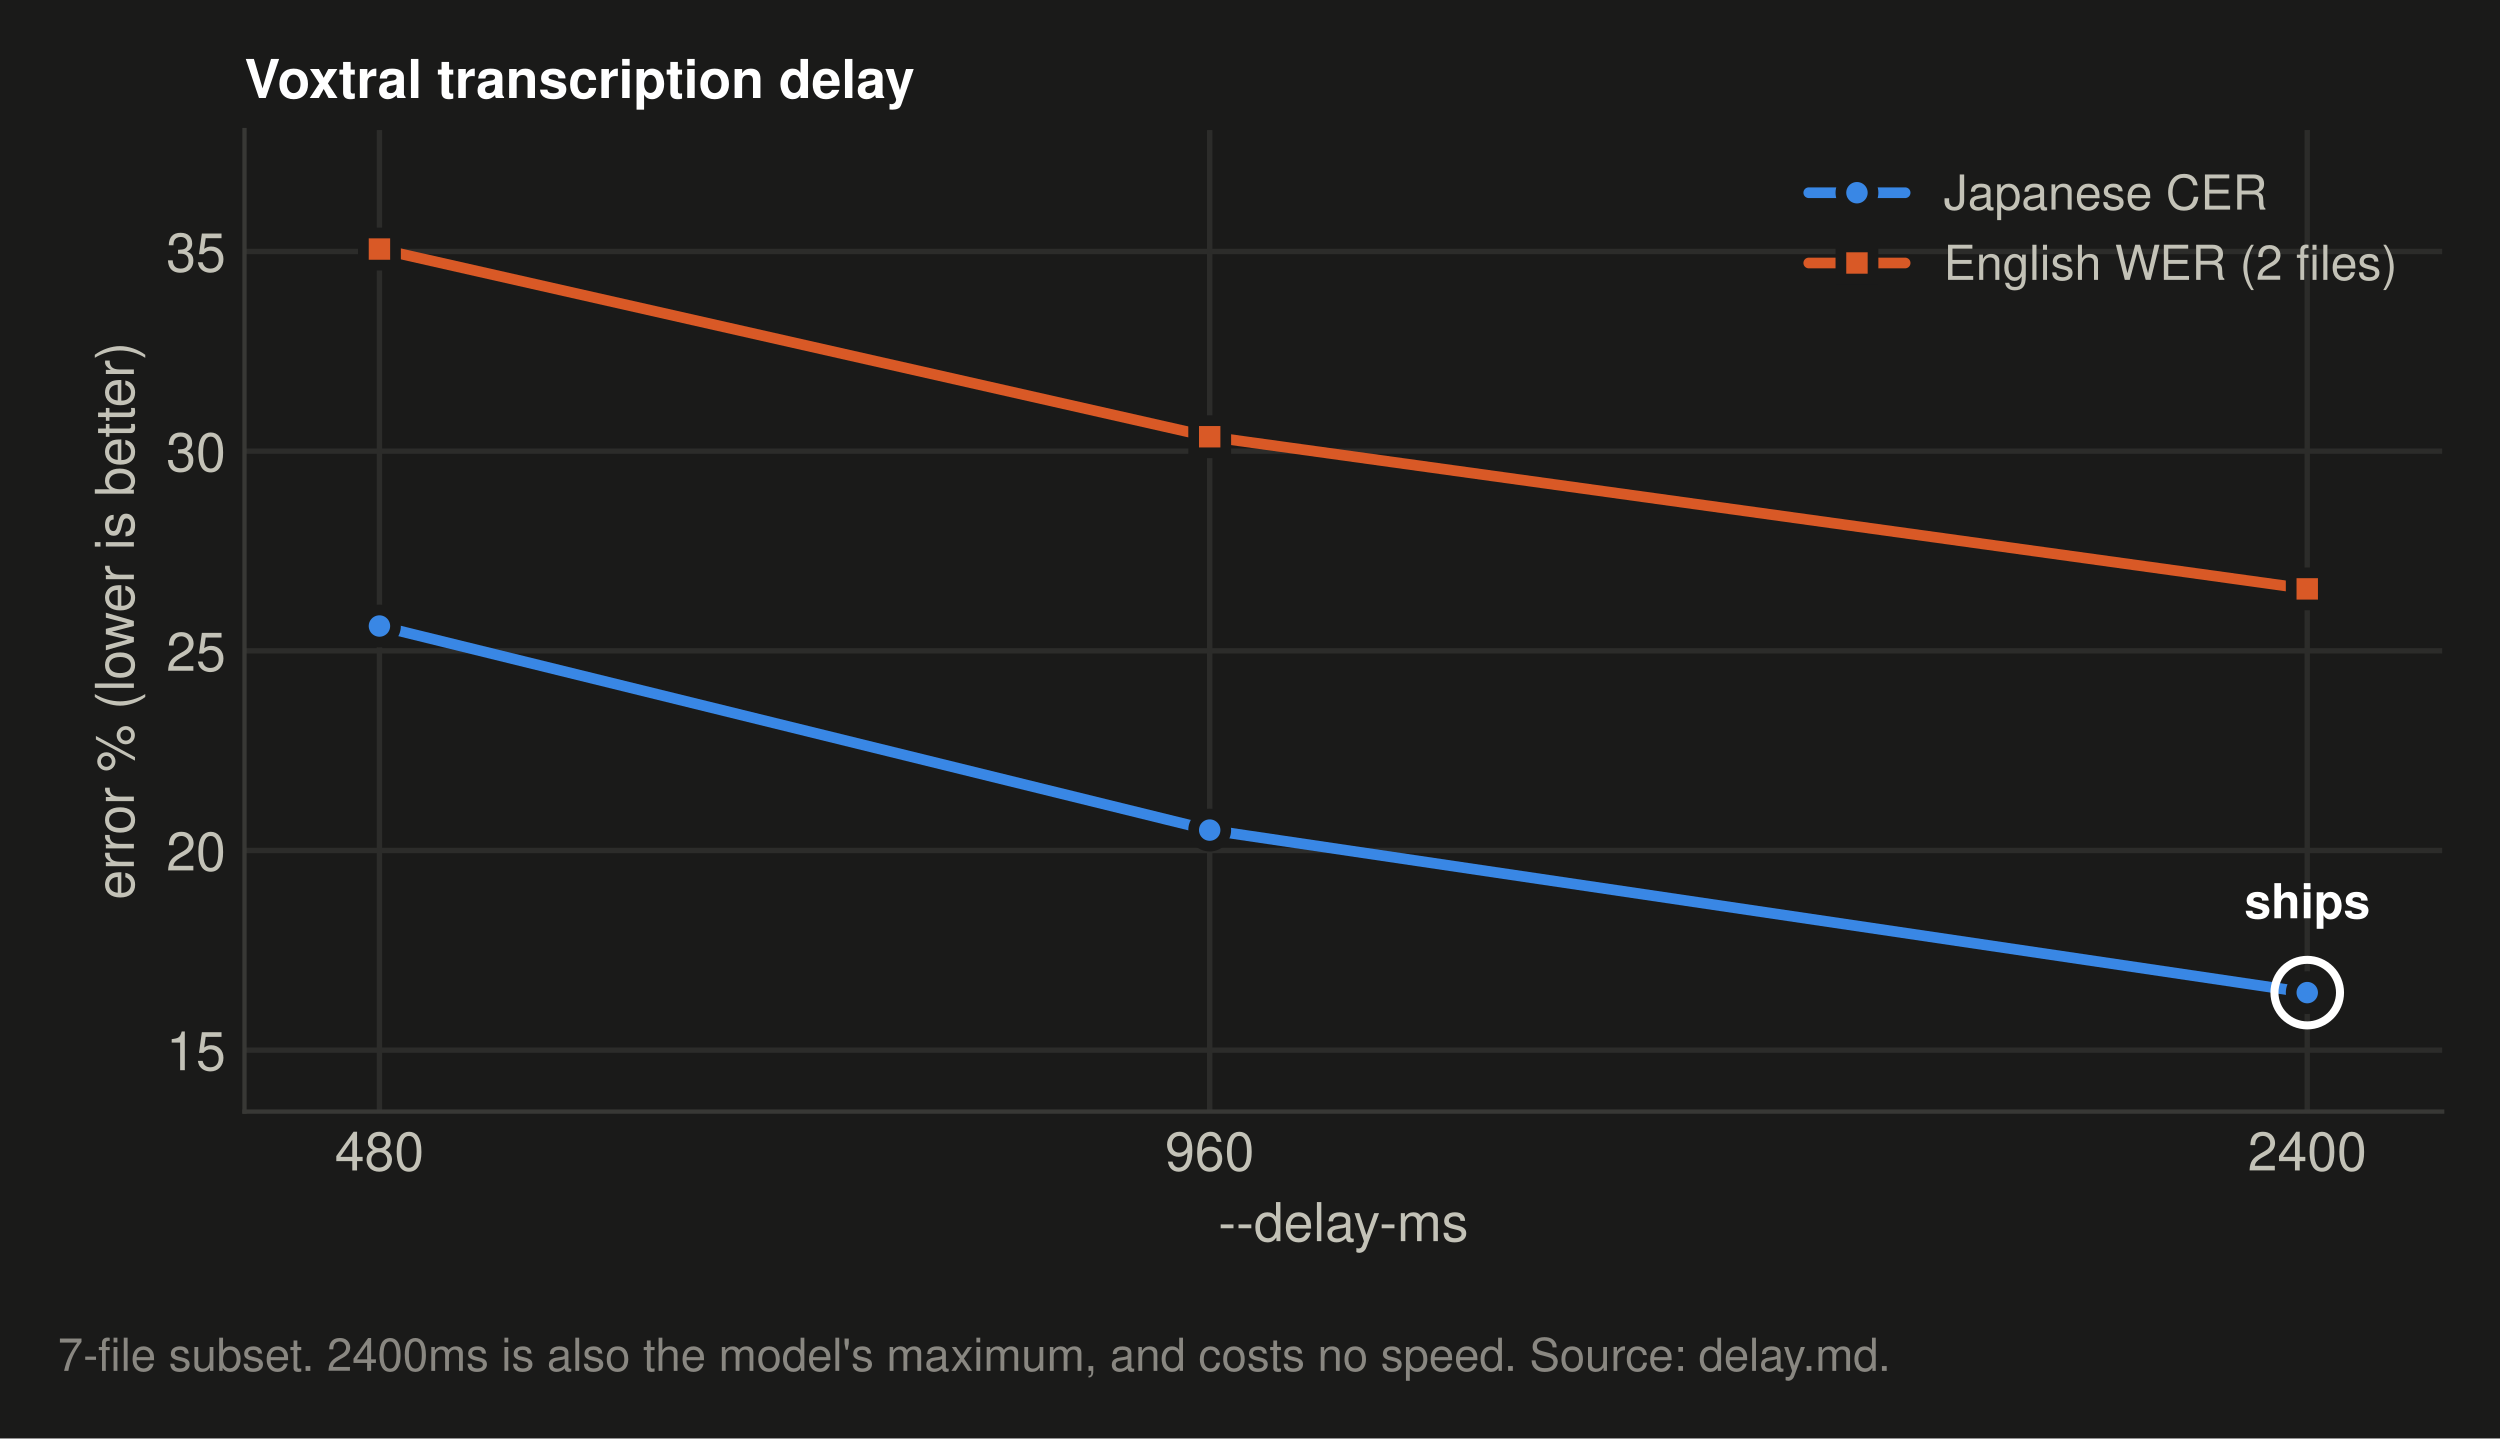
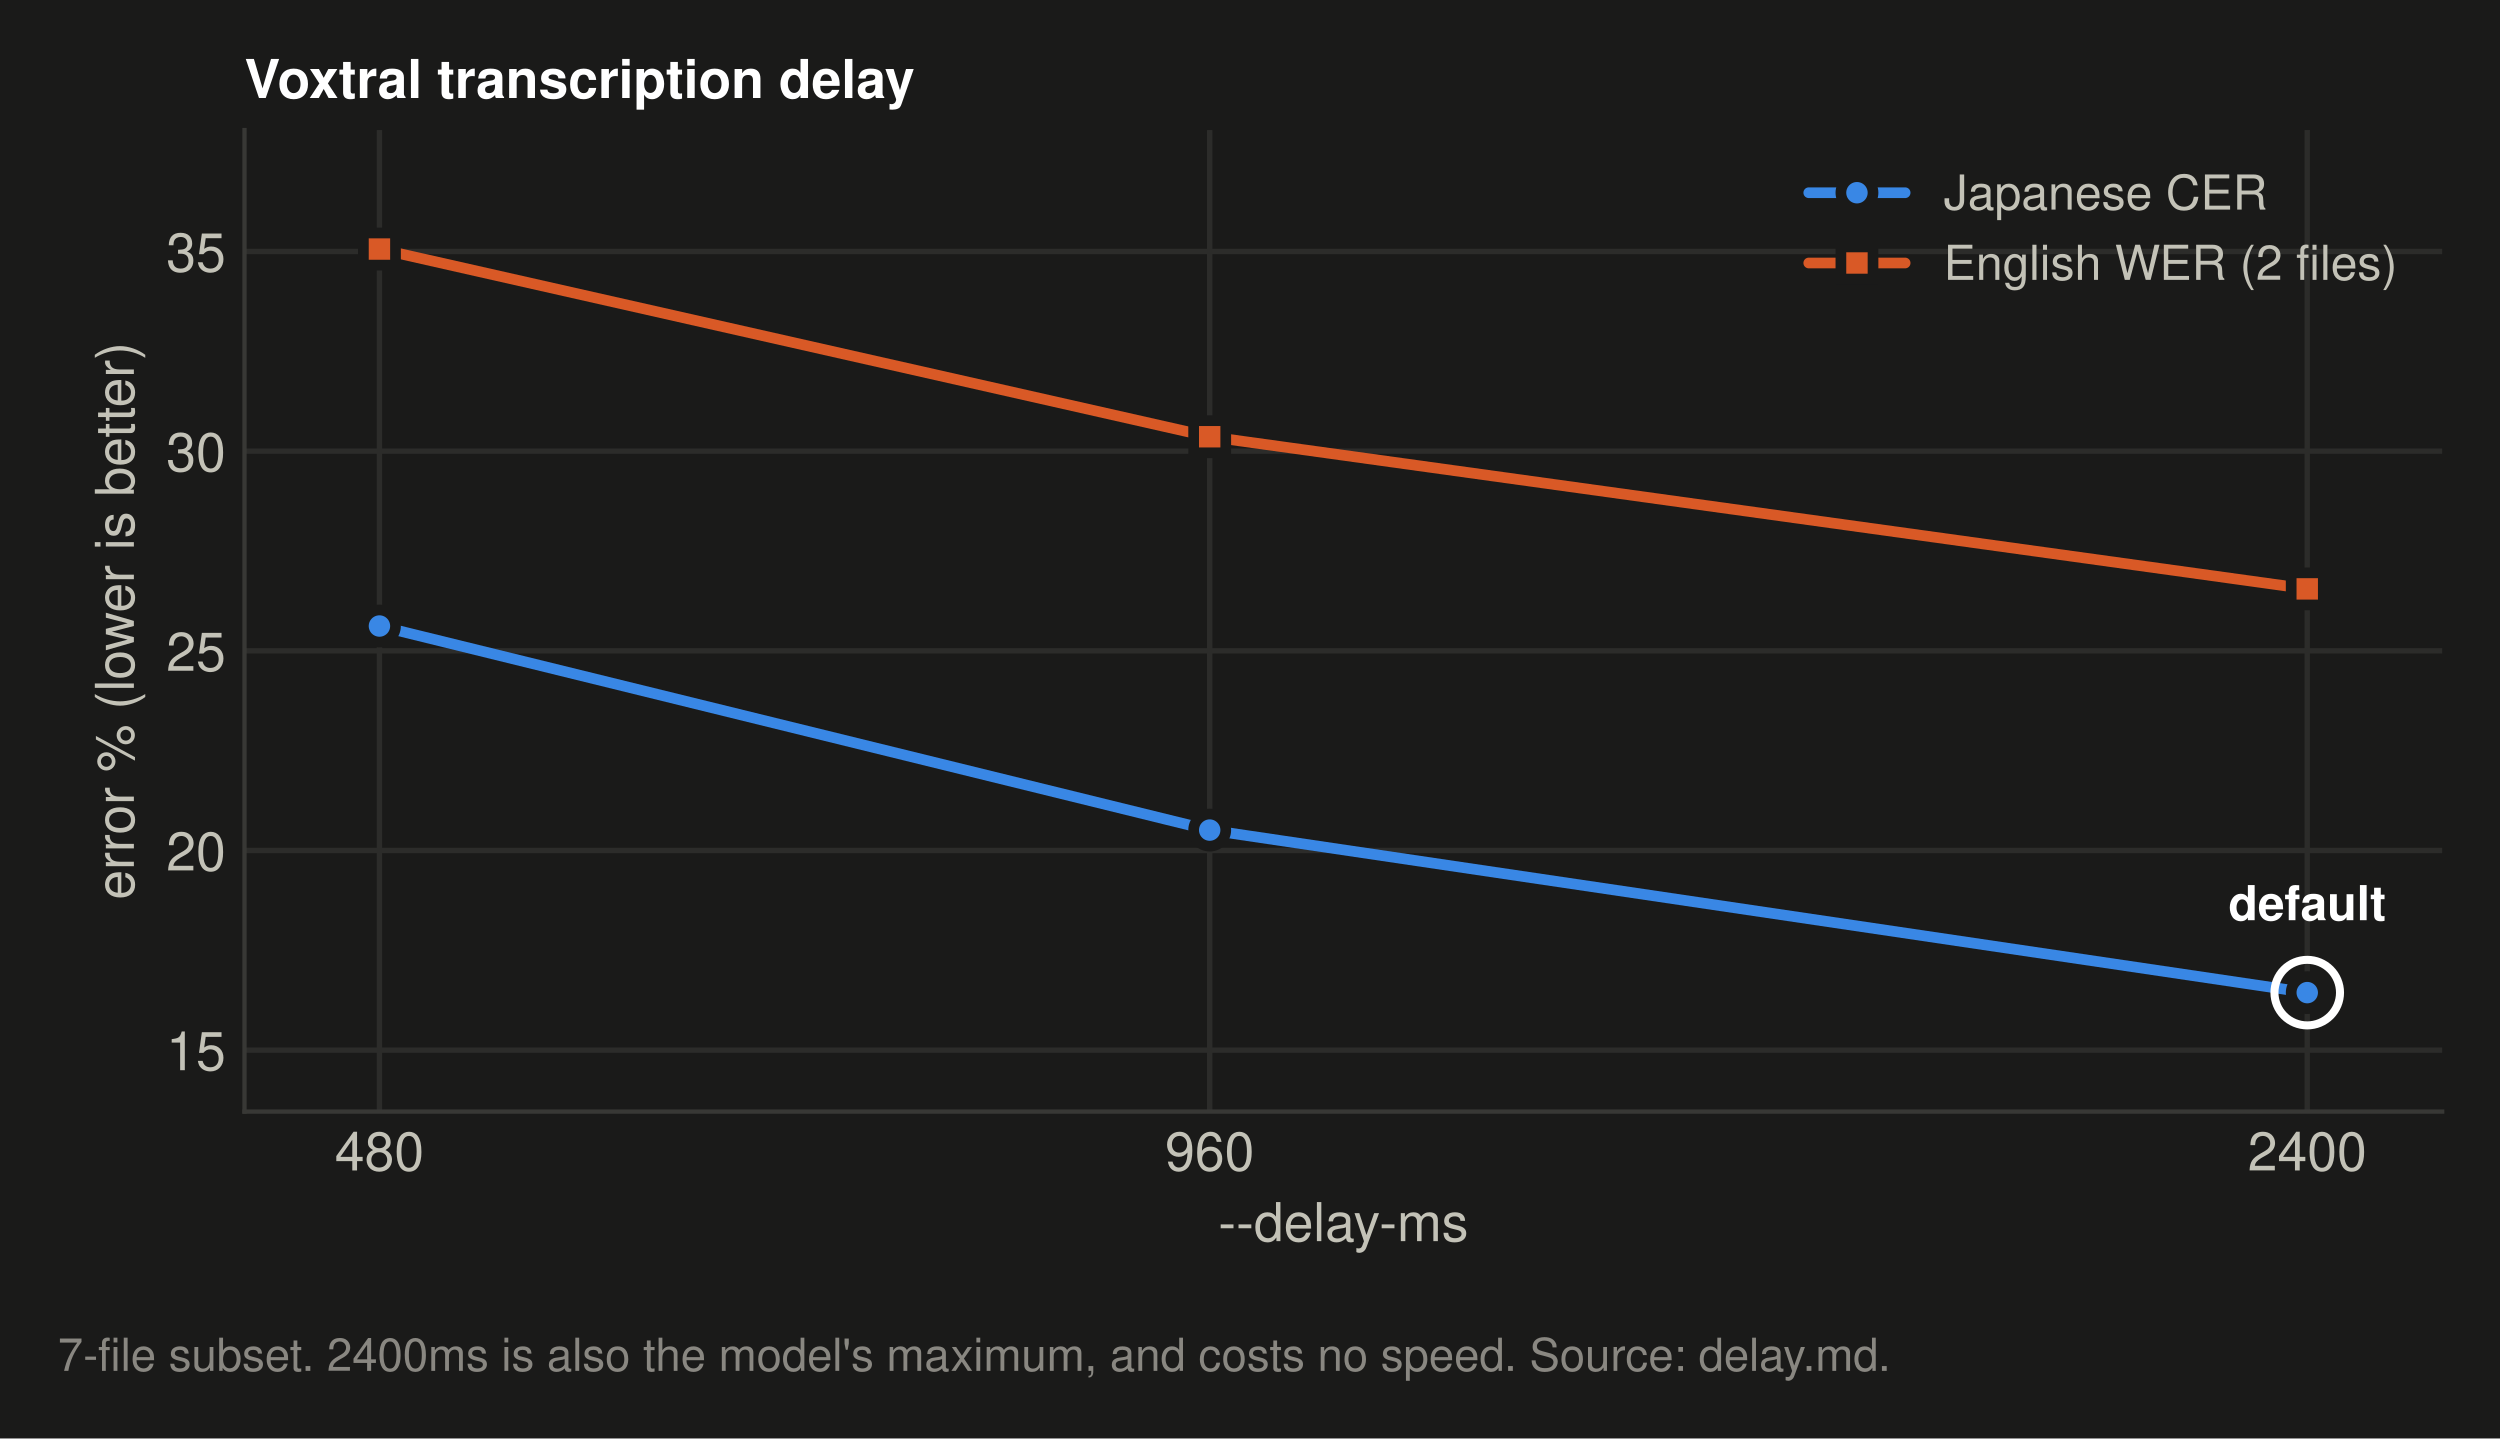
<svg xmlns="http://www.w3.org/2000/svg" xmlns:xlink="http://www.w3.org/1999/xlink" width="466.992pt" height="268.693pt" viewBox="0 0 466.992 268.693" version="1.1">
  <defs>
    <style type="text/css">*{stroke-linejoin: round; stroke-linecap: butt}</style>
  </defs>
  <g id="figure_1">
    <g id="patch_1">
      <path d="M 0 268.693  L 466.992 268.693  L 466.992 0  L 0 0  z " style="fill: #1a1a19" />
    </g>
    <g id="axes_1">
      <g id="patch_2">
        <path d="M 45.672 207.641  L 456.192 207.641  L 456.192 24.3  L 45.672 24.3  z " style="fill: #1a1a19" />
      </g>
      <g id="matplotlib.axis_1">
        <g id="xtick_1">
          <g id="line2d_1">
            <path d="M 70.879 207.641  L 70.879 24.3  " clip-path="url(#p37e50bc665)" style="fill: none; stroke: #2c2c2a; stroke-linecap: round" />
          </g>
          <g id="line2d_2" />
          <g id="text_1">
            <text style="font-size: 10px; font-family: 'Helvetica', 'Arial', 'DejaVu Sans'; text-anchor: middle; fill: #c3c2b7" x="70.879" y="218.641" transform="rotate(-0 70.87937 218.6408)">480</text>
          </g>
        </g>
        <g id="xtick_2">
          <g id="line2d_3">
            <path d="M 225.968 207.641  L 225.968 24.3  " clip-path="url(#p37e50bc665)" style="fill: none; stroke: #2c2c2a; stroke-linecap: round" />
          </g>
          <g id="line2d_4" />
          <g id="text_2">
            <text style="font-size: 10px; font-family: 'Helvetica', 'Arial', 'DejaVu Sans'; text-anchor: middle; fill: #c3c2b7" x="225.968" y="218.641" transform="rotate(-0 225.9683 218.6408)">960</text>
          </g>
        </g>
        <g id="xtick_3">
          <g id="line2d_5">
            <path d="M 430.985 207.641  L 430.985 24.3  " clip-path="url(#p37e50bc665)" style="fill: none; stroke: #2c2c2a; stroke-linecap: round" />
          </g>
          <g id="line2d_6" />
          <g id="text_3">
            <text style="font-size: 10px; font-family: 'Helvetica', 'Arial', 'DejaVu Sans'; text-anchor: middle; fill: #c3c2b7" x="430.985" y="218.641" transform="rotate(-0 430.9846 218.6408)">2400</text>
          </g>
        </g>
        <g id="text_4">
          <text style="font-size: 10px; font-family: 'Helvetica', 'Arial', 'DejaVu Sans'; text-anchor: middle; fill: #c3c2b7" x="250.932" y="231.84" transform="rotate(-0 250.932 231.84)">--delay-ms</text>
        </g>
      </g>
      <g id="matplotlib.axis_2">
        <g id="ytick_1">
          <g id="line2d_7">
            <path d="M 45.672 196.159  L 456.192 196.159  " clip-path="url(#p37e50bc665)" style="fill: none; stroke: #2c2c2a; stroke-linecap: round" />
          </g>
          <g id="line2d_8" />
          <g id="text_5">
            <text style="font-size: 10px; font-family: 'Helvetica', 'Arial', 'DejaVu Sans'; text-anchor: end; fill: #c3c2b7" x="42.172" y="199.909" transform="rotate(-0 42.172 199.9092)">15</text>
          </g>
        </g>
        <g id="ytick_2">
          <g id="line2d_9">
            <path d="M 45.672 158.862  L 456.192 158.862  " clip-path="url(#p37e50bc665)" style="fill: none; stroke: #2c2c2a; stroke-linecap: round" />
          </g>
          <g id="line2d_10" />
          <g id="text_6">
            <text style="font-size: 10px; font-family: 'Helvetica', 'Arial', 'DejaVu Sans'; text-anchor: end; fill: #c3c2b7" x="42.172" y="162.612" transform="rotate(-0 42.172 162.6121)">20</text>
          </g>
        </g>
        <g id="ytick_3">
          <g id="line2d_11">
            <path d="M 45.672 121.565  L 456.192 121.565  " clip-path="url(#p37e50bc665)" style="fill: none; stroke: #2c2c2a; stroke-linecap: round" />
          </g>
          <g id="line2d_12" />
          <g id="text_7">
            <text style="font-size: 10px; font-family: 'Helvetica', 'Arial', 'DejaVu Sans'; text-anchor: end; fill: #c3c2b7" x="42.172" y="125.315" transform="rotate(-0 42.172 125.315)">25</text>
          </g>
        </g>
        <g id="ytick_4">
          <g id="line2d_13">
            <path d="M 45.672 84.268  L 456.192 84.268  " clip-path="url(#p37e50bc665)" style="fill: none; stroke: #2c2c2a; stroke-linecap: round" />
          </g>
          <g id="line2d_14" />
          <g id="text_8">
            <text style="font-size: 10px; font-family: 'Helvetica', 'Arial', 'DejaVu Sans'; text-anchor: end; fill: #c3c2b7" x="42.172" y="88.018" transform="rotate(-0 42.172 88.01783)">30</text>
          </g>
        </g>
        <g id="ytick_5">
          <g id="line2d_15">
            <path d="M 45.672 46.971  L 456.192 46.971  " clip-path="url(#p37e50bc665)" style="fill: none; stroke: #2c2c2a; stroke-linecap: round" />
          </g>
          <g id="line2d_16" />
          <g id="text_9">
            <text style="font-size: 10px; font-family: 'Helvetica', 'Arial', 'DejaVu Sans'; text-anchor: end; fill: #c3c2b7" x="42.172" y="50.721" transform="rotate(-0 42.172 50.72069)">35</text>
          </g>
        </g>
        <g id="text_10">
          <text style="font-size: 10px; font-family: 'Helvetica', 'Arial', 'DejaVu Sans'; text-anchor: middle; fill: #c3c2b7" x="25.009" y="115.97" transform="rotate(-90 25.0095 115.9704)">error % (lower is better)</text>
        </g>
      </g>
      <g id="patch_3">
        <path d="M 45.672 207.641  L 45.672 24.3  " style="fill: none; stroke: #383835; stroke-width: 0.8; stroke-linejoin: miter; stroke-linecap: square" />
      </g>
      <g id="patch_4">
        <path d="M 45.672 207.641  L 456.192 207.641  " style="fill: none; stroke: #383835; stroke-width: 0.8; stroke-linejoin: miter; stroke-linecap: square" />
      </g>
      <g id="line2d_17">
        <path d="M 70.879 116.94  L 225.968 155.058  L 430.985 185.418  " clip-path="url(#p37e50bc665)" style="fill: none; stroke: #3987e5; stroke-width: 2; stroke-linecap: round" />
        <defs>
          <path id="m226001cfbb" d="M 0 3  C 0.796 3 1.559 2.684 2.121 2.121  C 2.684 1.559 3 0.796 3 0  C 3 -0.796 2.684 -1.559 2.121 -2.121  C 1.559 -2.684 0.796 -3 0 -3  C -0.796 -3 -1.559 -2.684 -2.121 -2.121  C -2.684 -1.559 -3 -0.796 -3 0  C -3 0.796 -2.684 1.559 -2.121 2.121  C -1.559 2.684 -0.796 3 0 3  z " style="stroke: #1a1a19; stroke-width: 2" />
        </defs>
        <g clip-path="url(#p37e50bc665)">
          <use xlink:href="#m226001cfbb" x="70.879" y="116.94" style="fill: #3987e5; stroke: #1a1a19; stroke-width: 2" />
          <use xlink:href="#m226001cfbb" x="225.968" y="155.058" style="fill: #3987e5; stroke: #1a1a19; stroke-width: 2" />
          <use xlink:href="#m226001cfbb" x="430.985" y="185.418" style="fill: #3987e5; stroke: #1a1a19; stroke-width: 2" />
        </g>
      </g>
      <g id="line2d_18">
        <path d="M 70.879 46.523  L 225.968 81.582  L 430.985 110.003  " clip-path="url(#p37e50bc665)" style="fill: none; stroke: #d95926; stroke-width: 2; stroke-linecap: round" />
        <defs>
          <path id="m32749af53d" d="M -3 3  L 3 3  L 3 -3  L -3 -3  z " style="stroke: #1a1a19; stroke-width: 2; stroke-linejoin: miter" />
        </defs>
        <g clip-path="url(#p37e50bc665)">
          <use xlink:href="#m32749af53d" x="70.879" y="46.523" style="fill: #d95926; stroke: #1a1a19; stroke-width: 2; stroke-linejoin: miter" />
          <use xlink:href="#m32749af53d" x="225.968" y="81.582" style="fill: #d95926; stroke: #1a1a19; stroke-width: 2; stroke-linejoin: miter" />
          <use xlink:href="#m32749af53d" x="430.985" y="110.003" style="fill: #d95926; stroke: #1a1a19; stroke-width: 2; stroke-linejoin: miter" />
        </g>
      </g>
      <g id="text_11">
-         <text style="font-weight: 700; font-size: 9px; font-family: 'Helvetica', 'Arial', 'DejaVu Sans'; text-anchor: middle; fill: #ffffff" x="430.985" y="171.532" transform="rotate(-0 430.9846 171.5319)">ships</text>
+         <text style="font-weight: 700; font-size: 9px; font-family: 'Helvetica', 'Arial', 'DejaVu Sans'; text-anchor: middle; fill: #ffffff" x="430.985" y="171.888" transform="rotate(-0 430.9846 171.8884)">default</text>
      </g>
      <g id="text_12">
        <text style="font-weight: 700; font-size: 10px; font-family: 'Helvetica', 'Arial', 'DejaVu Sans'; text-anchor: start; fill: #ffffff" x="45.672" y="18.3" transform="rotate(-0 45.672 18.3)">Voxtral transcription delay</text>
      </g>
      <g id="PathCollection_1">
        <path d="M 430.985 191.541  C 432.609 191.541 434.166 190.896 435.315 189.748  C 436.463 188.599 437.108 187.042 437.108 185.418  C 437.108 183.794 436.463 182.236 435.315 181.088  C 434.166 179.939 432.609 179.294 430.985 179.294  C 429.361 179.294 427.803 179.939 426.655 181.088  C 425.506 182.236 424.861 183.794 424.861 185.418  C 424.861 187.042 425.506 188.599 426.655 189.748  C 427.803 190.896 429.361 191.541 430.985 191.541  L 430.985 191.541  z " clip-path="url(#p37e50bc665)" style="fill: none; stroke: #ffffff; stroke-width: 1.5" />
      </g>
      <g id="legend_1">
        <g id="line2d_19">
          <path d="M 337.873 36  L 346.873 36  L 355.873 36  " style="fill: none; stroke: #3987e5; stroke-width: 2; stroke-linecap: round" />
          <g>
            <use xlink:href="#m226001cfbb" x="346.873" y="36" style="fill: #3987e5; stroke: #1a1a19; stroke-width: 2" />
          </g>
        </g>
        <g id="text_13">
          <text style="font-size: 9px; font-family: 'Helvetica', 'Arial', 'DejaVu Sans'; text-anchor: start; fill: #c3c2b7" x="363.073" y="39.15" transform="rotate(-0 363.0729 39.15)">Japanese CER</text>
        </g>
        <g id="line2d_20">
          <path d="M 337.873 49.126  L 346.873 49.126  L 355.873 49.126  " style="fill: none; stroke: #d95926; stroke-width: 2; stroke-linecap: round" />
          <g>
            <use xlink:href="#m32749af53d" x="346.873" y="49.126" style="fill: #d95926; stroke: #1a1a19; stroke-width: 2; stroke-linejoin: miter" />
          </g>
        </g>
        <g id="text_14">
          <text style="font-size: 9px; font-family: 'Helvetica', 'Arial', 'DejaVu Sans'; text-anchor: start; fill: #c3c2b7" x="363.073" y="52.276" transform="rotate(-0 363.0729 52.27594)">English WER (2 files)</text>
        </g>
      </g>
    </g>
    <g id="text_15">
      <text style="font-size: 8.5px; font-family: 'Helvetica', 'Arial', 'DejaVu Sans'; text-anchor: start; fill: #898781" x="10.8" y="256.071" transform="rotate(-0 10.8 256.071)">7-file subset. 2400ms is also the model's maximum, and costs no speed. Source: delay.md.</text>
    </g>
  </g>
  <defs>
    <clipPath id="p37e50bc665">
      <rect x="45.672" y="24.3" width="410.52" height="183.341" />
    </clipPath>
  </defs>
</svg>
